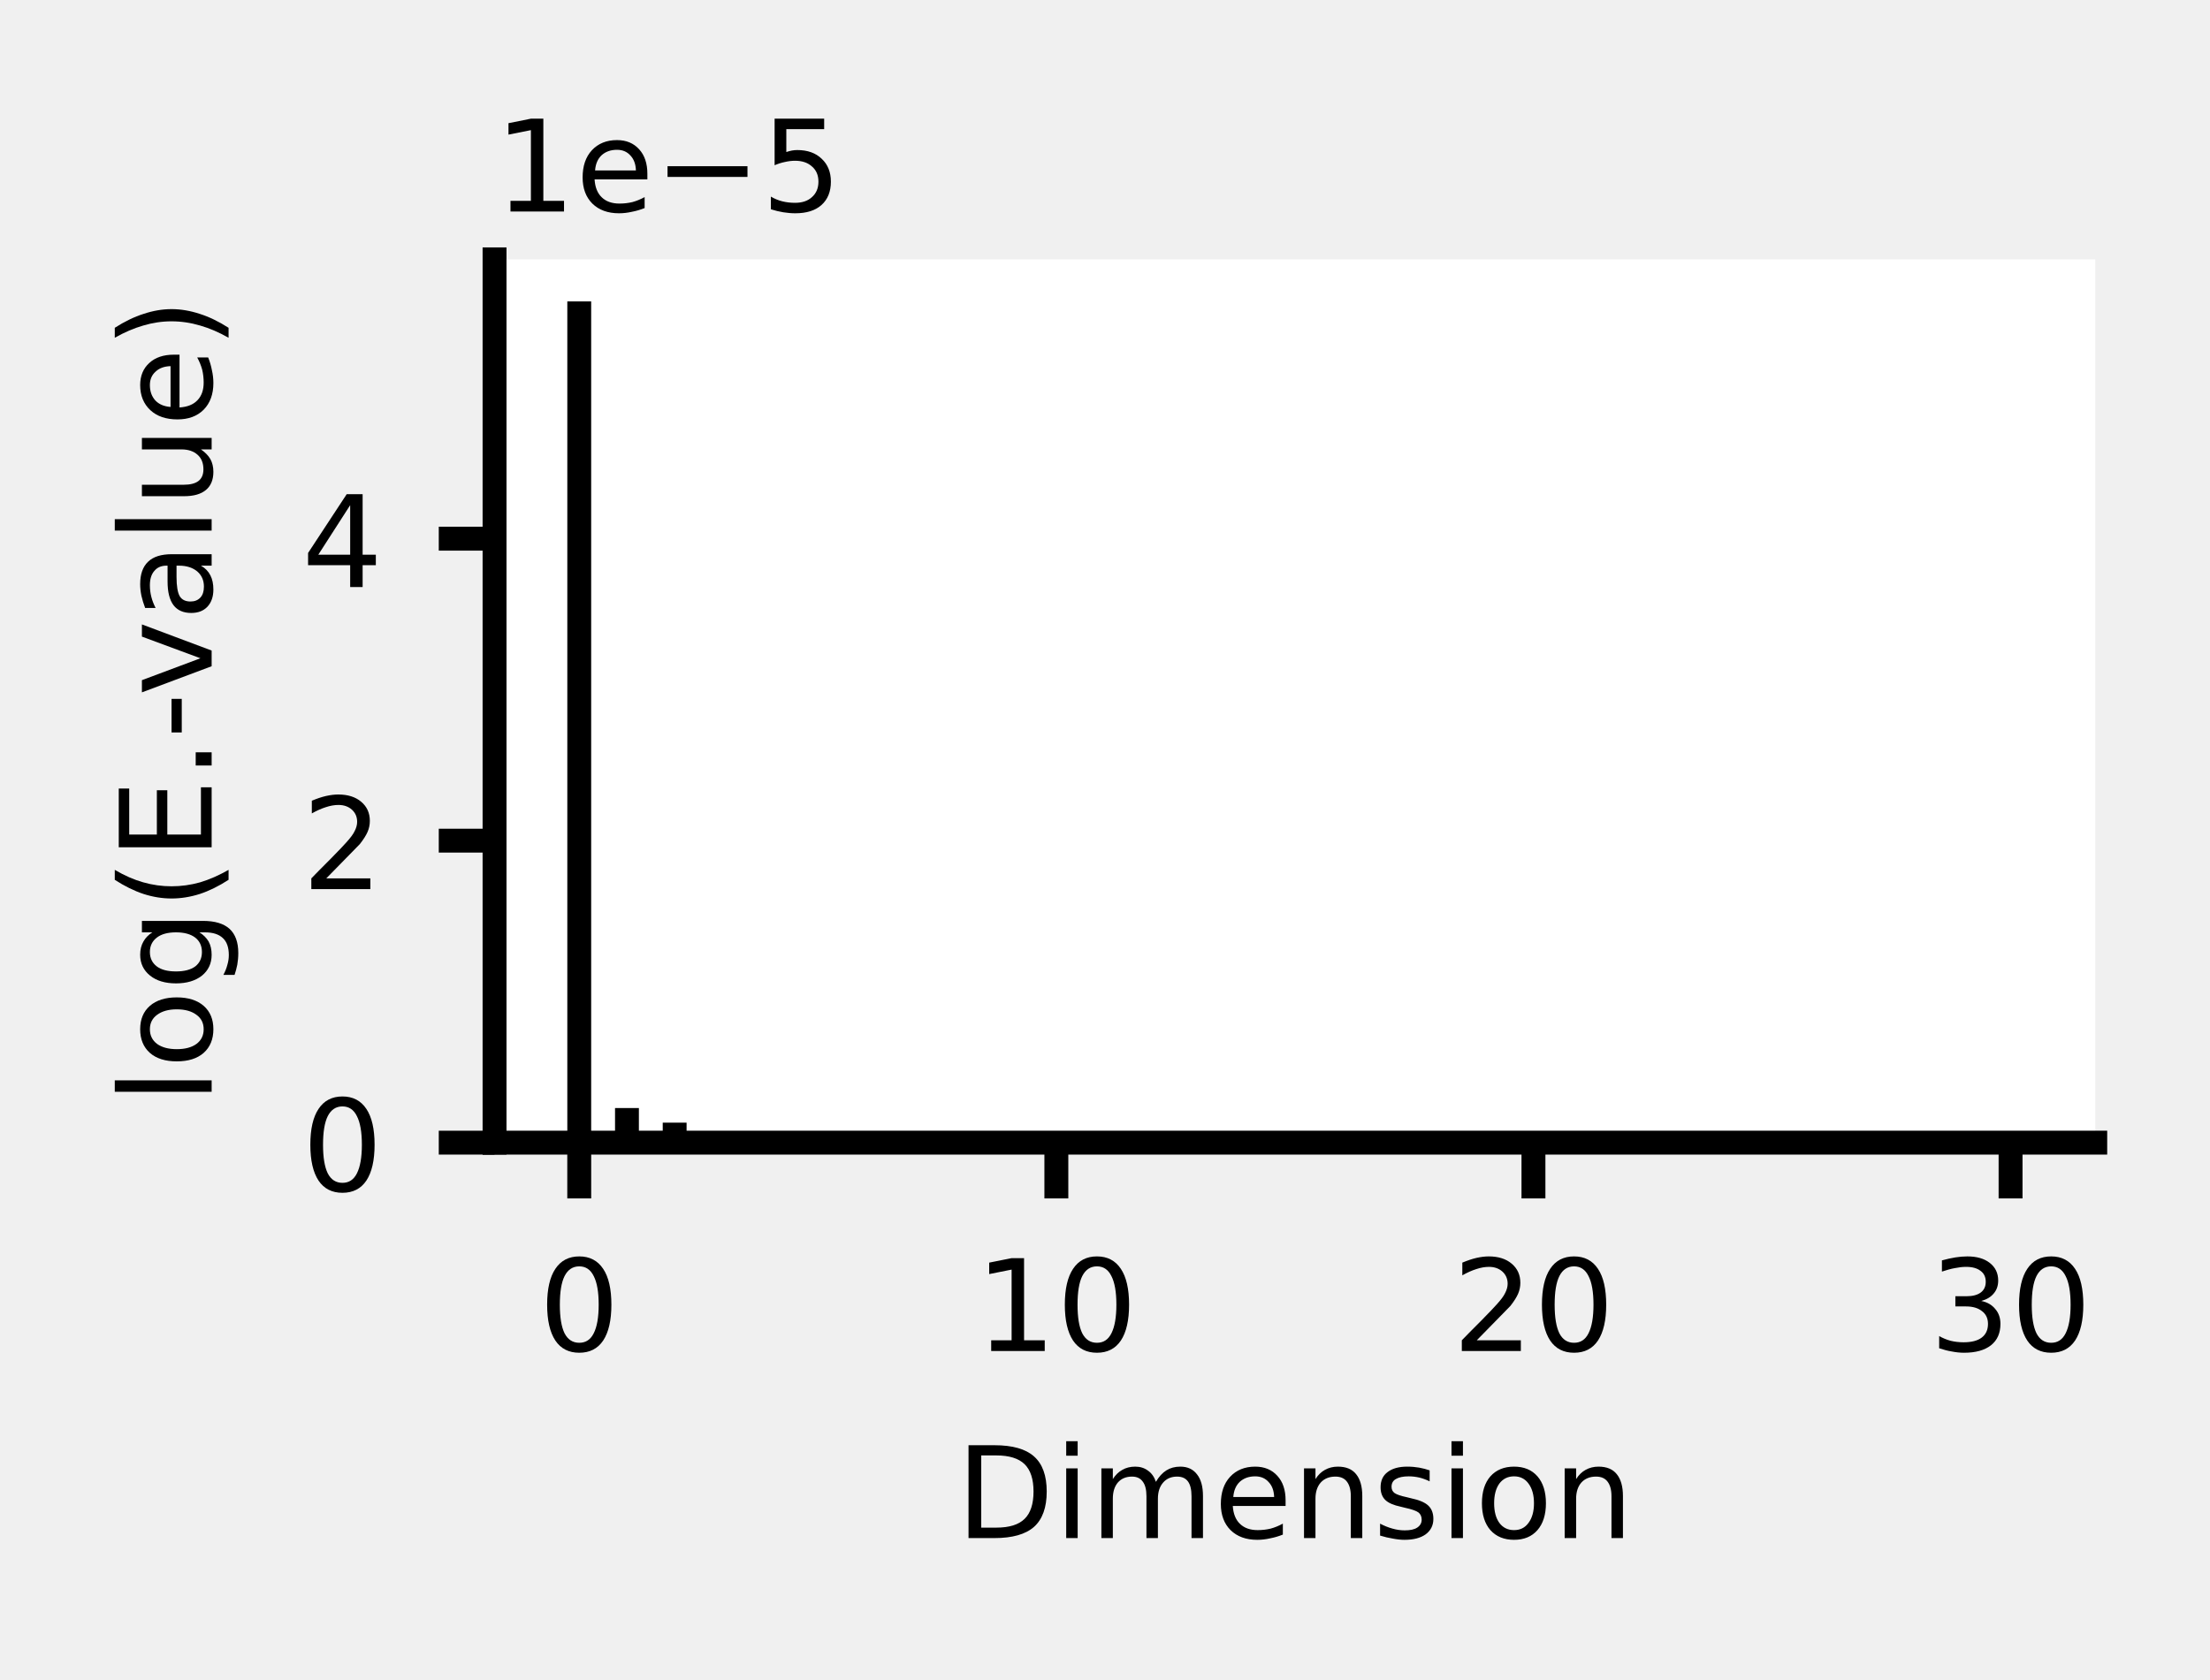
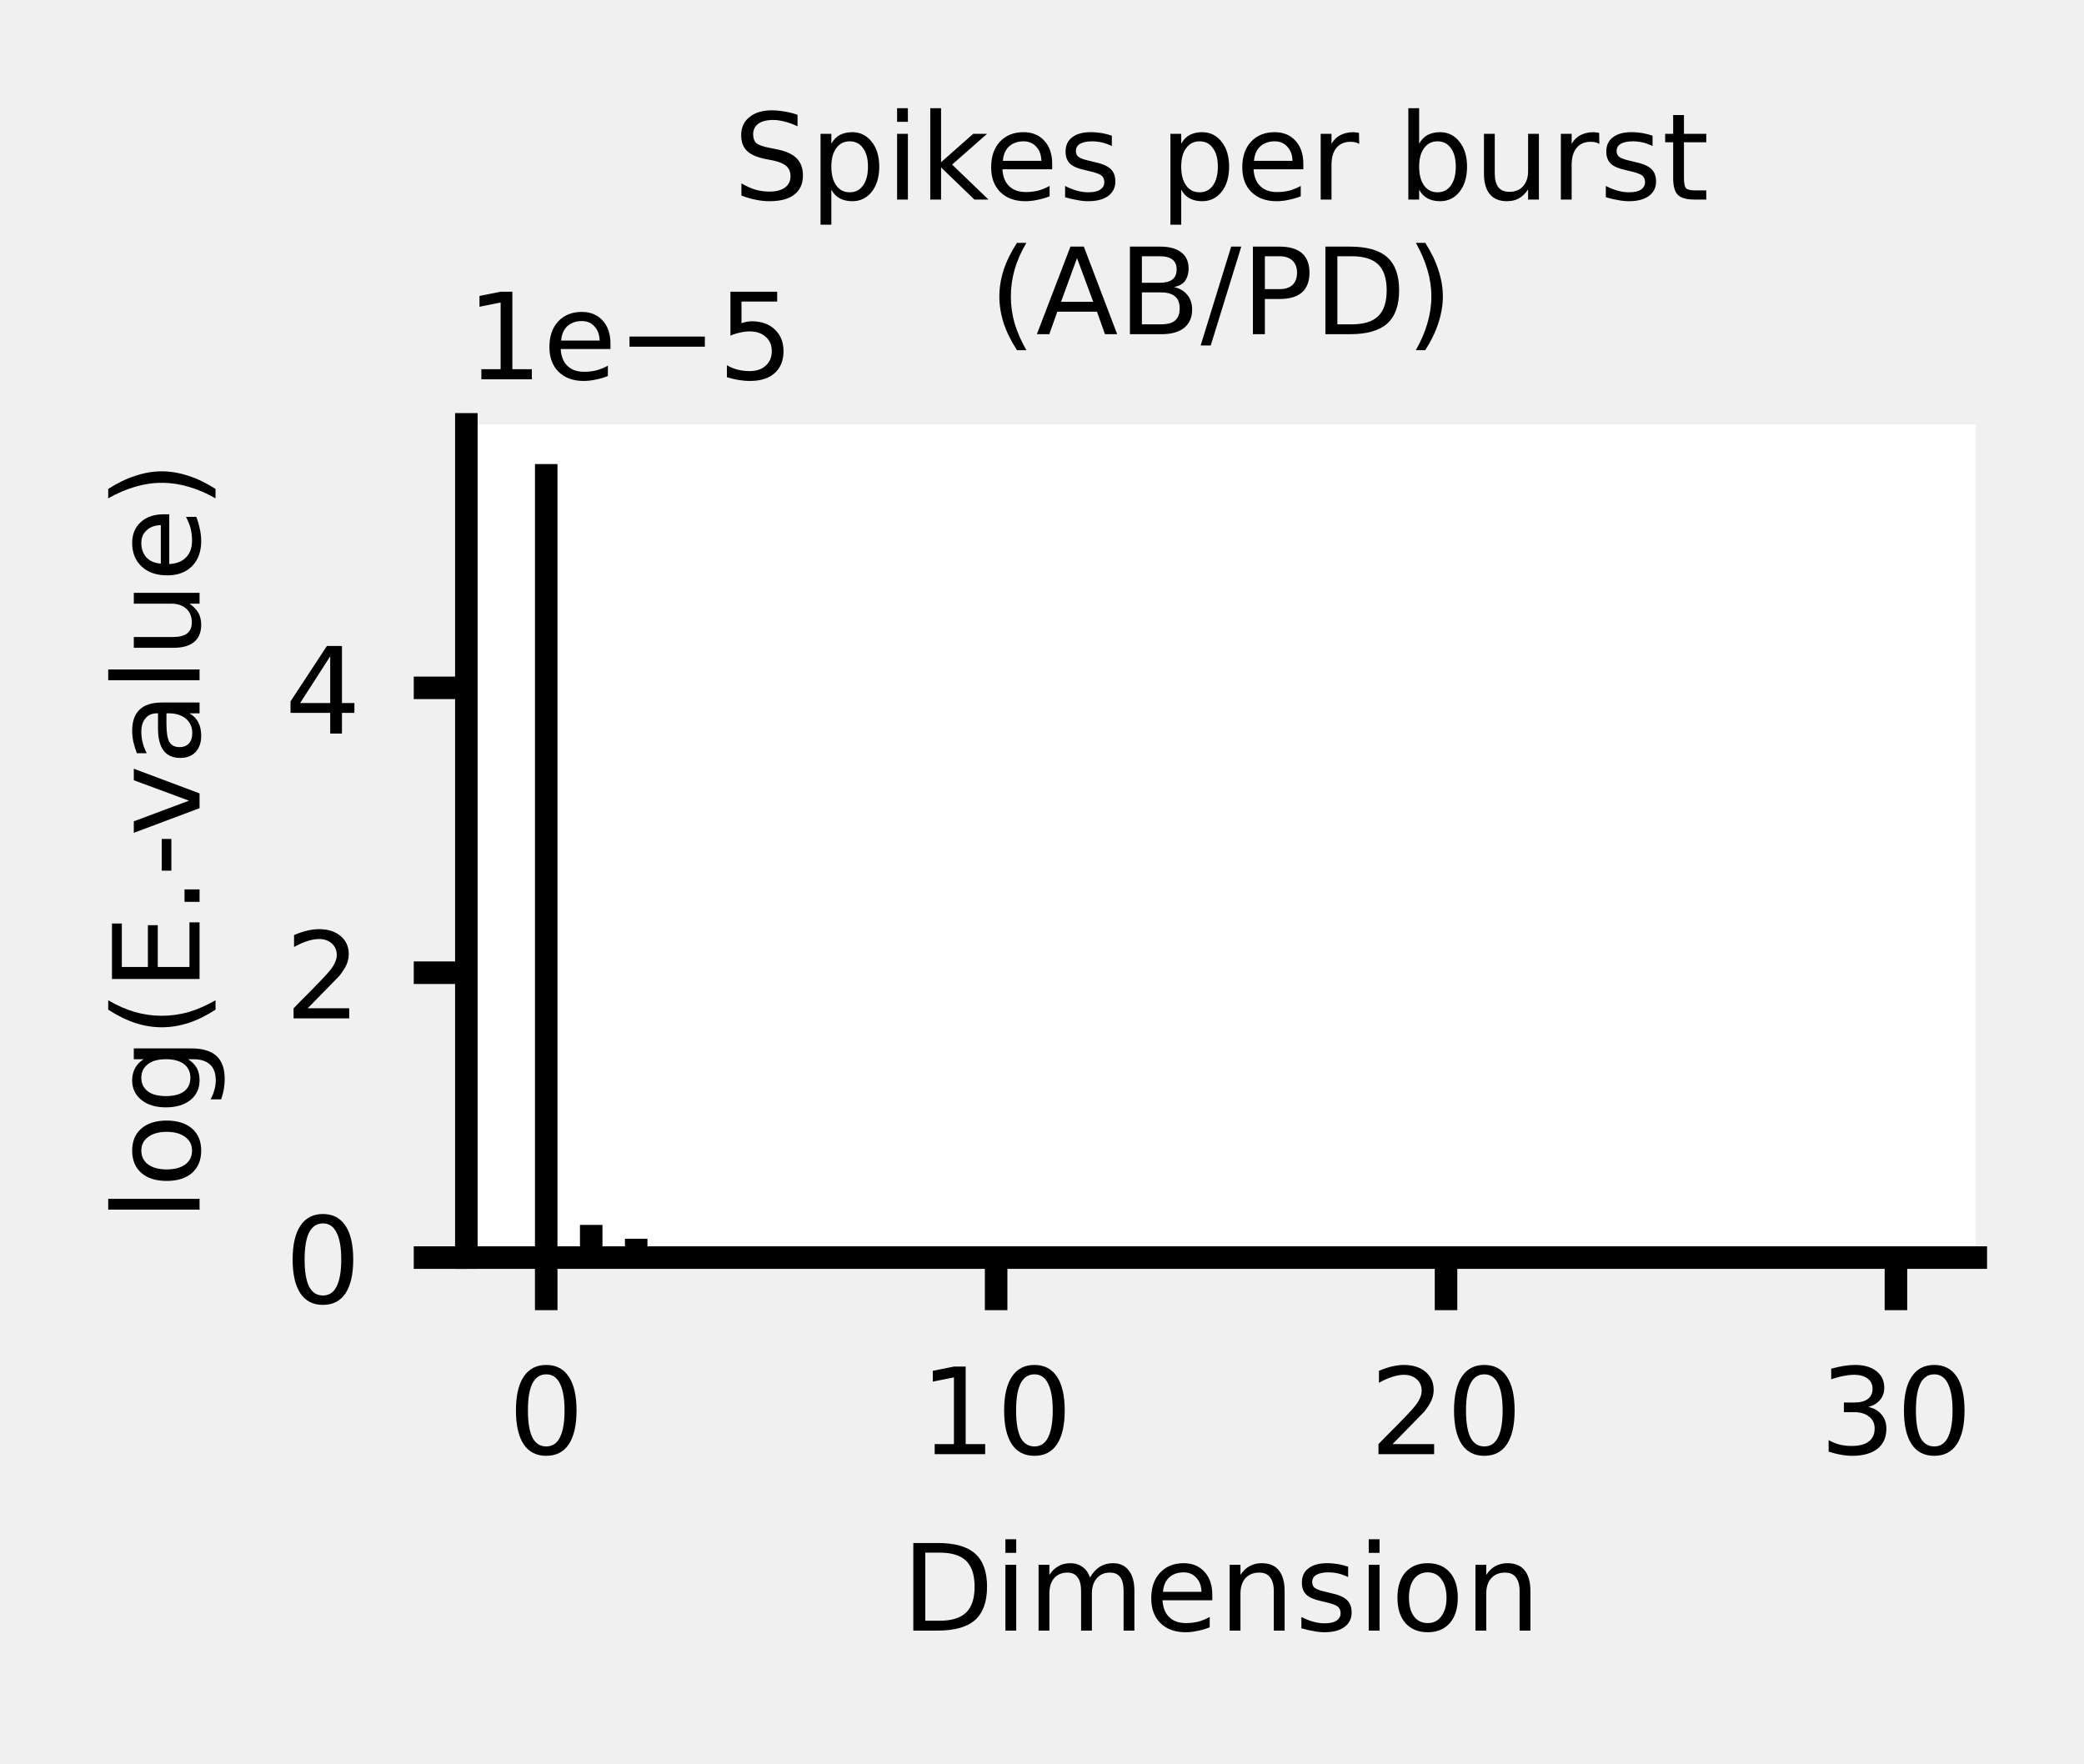
- <svg xmlns="http://www.w3.org/2000/svg" xmlns:xlink="http://www.w3.org/1999/xlink" height="105.404pt" version="1.1" viewBox="0 0 138.673 105.404" width="138.673pt">
+ <svg xmlns="http://www.w3.org/2000/svg" xmlns:xlink="http://www.w3.org/1999/xlink" height="117.362pt" version="1.1" viewBox="0 0 138.673 117.362" width="138.673pt">
  <defs>
    <style type="text/css">*{stroke-linecap:butt;stroke-linejoin:round;}</style>
  </defs>
  <g id="figure_1">
    <g id="patch_1">
-       <path d="M 0 105.404  L 138.673 105.404  L 138.673 0  L 0 0  z " style="fill:none;" />
+       <path d="M 0 117.362  L 138.673 117.362  L 138.673 0  L 0 0  z " style="fill:none;" />
    </g>
    <g id="axes_1">
      <g id="patch_2">
-         <path d="M 31.032 71.719  L 131.472 71.719  L 131.472 16.279  L 31.032 16.279  z " style="fill:#ffffff;" />
+         <path d="M 31.032 83.677  L 131.472 83.677  L 131.472 28.237  L 31.032 28.237  z " style="fill:#ffffff;" />
      </g>
      <g id="patch_3">
-         <path clip-path="url(#p87285b36c5)" d="M 35.598 71.719  L 37.095 71.719  L 37.095 18.919  L 35.598 18.919  z " />
+         <path clip-path="url(#pd7d5cde2d7)" d="M 35.598 83.677  L 37.095 83.677  L 37.095 30.877  L 35.598 30.877  z " />
      </g>
      <g id="patch_4">
-         <path clip-path="url(#p87285b36c5)" d="M 38.592 71.719  L 40.089 71.719  L 40.089 69.546  L 38.592 69.546  z " />
+         <path clip-path="url(#pd7d5cde2d7)" d="M 38.592 83.677  L 40.089 83.677  L 40.089 81.504  L 38.592 81.504  z " />
      </g>
      <g id="patch_5">
-         <path clip-path="url(#p87285b36c5)" d="M 41.585 71.719  L 43.082 71.719  L 43.082 70.464  L 41.585 70.464  z " />
+         <path clip-path="url(#pd7d5cde2d7)" d="M 41.585 83.677  L 43.082 83.677  L 43.082 82.422  L 41.585 82.422  z " />
      </g>
      <g id="patch_6">
-         <path clip-path="url(#p87285b36c5)" d="M 44.579 71.719  L 46.076 71.719  L 46.076 71.486  L 44.579 71.486  z " />
+         <path clip-path="url(#pd7d5cde2d7)" d="M 44.579 83.677  L 46.076 83.677  L 46.076 83.444  L 44.579 83.444  z " />
      </g>
      <g id="patch_7">
-         <path clip-path="url(#p87285b36c5)" d="M 47.573 71.719  L 49.07 71.719  L 49.07 71.614  L 47.573 71.614  z " />
+         <path clip-path="url(#pd7d5cde2d7)" d="M 47.573 83.677  L 49.07 83.677  L 49.07 83.572  L 47.573 83.572  z " />
      </g>
      <g id="patch_8">
-         <path clip-path="url(#p87285b36c5)" d="M 50.567 71.719  L 52.064 71.719  L 52.064 71.646  L 50.567 71.646  z " />
+         <path clip-path="url(#pd7d5cde2d7)" d="M 50.567 83.677  L 52.064 83.677  L 52.064 83.605  L 50.567 83.605  z " />
      </g>
      <g id="patch_9">
-         <path clip-path="url(#p87285b36c5)" d="M 53.56 71.719  L 55.057 71.719  L 55.057 71.698  L 53.56 71.698  z " />
+         <path clip-path="url(#pd7d5cde2d7)" d="M 53.56 83.677  L 55.057 83.677  L 55.057 83.656  L 53.56 83.656  z " />
      </g>
      <g id="patch_10">
-         <path clip-path="url(#p87285b36c5)" d="M 56.554 71.719  L 58.051 71.719  L 58.051 71.712  L 56.554 71.712  z " />
+         <path clip-path="url(#pd7d5cde2d7)" d="M 56.554 83.677  L 58.051 83.677  L 58.051 83.67  L 56.554 83.67  z " />
      </g>
      <g id="patch_11">
-         <path clip-path="url(#p87285b36c5)" d="M 59.548 71.719  L 61.045 71.719  L 61.045 71.713  L 59.548 71.713  z " />
+         <path clip-path="url(#pd7d5cde2d7)" d="M 59.548 83.677  L 61.045 83.677  L 61.045 83.671  L 59.548 83.671  z " />
      </g>
      <g id="patch_12">
-         <path clip-path="url(#p87285b36c5)" d="M 62.542 71.719  L 64.038 71.719  L 64.038 71.715  L 62.542 71.715  z " />
+         <path clip-path="url(#pd7d5cde2d7)" d="M 62.542 83.677  L 64.038 83.677  L 64.038 83.674  L 62.542 83.674  z " />
      </g>
      <g id="patch_13">
-         <path clip-path="url(#p87285b36c5)" d="M 65.535 71.719  L 67.032 71.719  L 67.032 71.717  L 65.535 71.717  z " />
+         <path clip-path="url(#pd7d5cde2d7)" d="M 65.535 83.677  L 67.032 83.677  L 67.032 83.675  L 65.535 83.675  z " />
      </g>
      <g id="patch_14">
-         <path clip-path="url(#p87285b36c5)" d="M 68.529 71.719  L 70.026 71.719  L 70.026 71.717  L 68.529 71.717  z " />
+         <path clip-path="url(#pd7d5cde2d7)" d="M 68.529 83.677  L 70.026 83.677  L 70.026 83.676  L 68.529 83.676  z " />
      </g>
      <g id="patch_15">
-         <path clip-path="url(#p87285b36c5)" d="M 71.523 71.719  L 73.02 71.719  L 73.02 71.718  L 71.523 71.718  z " />
+         <path clip-path="url(#pd7d5cde2d7)" d="M 71.523 83.677  L 73.02 83.677  L 73.02 83.676  L 71.523 83.676  z " />
      </g>
      <g id="patch_16">
-         <path clip-path="url(#p87285b36c5)" d="M 74.517 71.719  L 76.013 71.719  L 76.013 71.718  L 74.517 71.718  z " />
+         <path clip-path="url(#pd7d5cde2d7)" d="M 74.517 83.677  L 76.013 83.677  L 76.013 83.676  L 74.517 83.676  z " />
      </g>
      <g id="patch_17">
-         <path clip-path="url(#p87285b36c5)" d="M 77.51 71.719  L 79.007 71.719  L 79.007 71.718  L 77.51 71.718  z " />
+         <path clip-path="url(#pd7d5cde2d7)" d="M 77.51 83.677  L 79.007 83.677  L 79.007 83.676  L 77.51 83.676  z " />
      </g>
      <g id="patch_18">
-         <path clip-path="url(#p87285b36c5)" d="M 80.504 71.719  L 82.001 71.719  L 82.001 71.718  L 80.504 71.718  z " />
+         <path clip-path="url(#pd7d5cde2d7)" d="M 80.504 83.677  L 82.001 83.677  L 82.001 83.677  L 80.504 83.677  z " />
      </g>
      <g id="patch_19">
-         <path clip-path="url(#p87285b36c5)" d="M 83.498 71.719  L 84.995 71.719  L 84.995 71.719  L 83.498 71.719  z " />
+         <path clip-path="url(#pd7d5cde2d7)" d="M 83.498 83.677  L 84.995 83.677  L 84.995 83.677  L 83.498 83.677  z " />
      </g>
      <g id="patch_20">
-         <path clip-path="url(#p87285b36c5)" d="M 86.492 71.719  L 87.988 71.719  L 87.988 71.719  L 86.492 71.719  z " />
+         <path clip-path="url(#pd7d5cde2d7)" d="M 86.492 83.677  L 87.988 83.677  L 87.988 83.677  L 86.492 83.677  z " />
      </g>
      <g id="patch_21">
-         <path clip-path="url(#p87285b36c5)" d="M 89.485 71.719  L 90.982 71.719  L 90.982 71.719  L 89.485 71.719  z " />
+         <path clip-path="url(#pd7d5cde2d7)" d="M 89.485 83.677  L 90.982 83.677  L 90.982 83.677  L 89.485 83.677  z " />
      </g>
      <g id="patch_22">
-         <path clip-path="url(#p87285b36c5)" d="M 92.479 71.719  L 93.976 71.719  L 93.976 71.719  L 92.479 71.719  z " />
+         <path clip-path="url(#pd7d5cde2d7)" d="M 92.479 83.677  L 93.976 83.677  L 93.976 83.677  L 92.479 83.677  z " />
      </g>
      <g id="patch_23">
-         <path clip-path="url(#p87285b36c5)" d="M 95.473 71.719  L 96.97 71.719  L 96.97 71.719  L 95.473 71.719  z " />
+         <path clip-path="url(#pd7d5cde2d7)" d="M 95.473 83.677  L 96.97 83.677  L 96.97 83.677  L 95.473 83.677  z " />
      </g>
      <g id="patch_24">
-         <path clip-path="url(#p87285b36c5)" d="M 98.467 71.719  L 99.963 71.719  L 99.963 71.719  L 98.467 71.719  z " />
+         <path clip-path="url(#pd7d5cde2d7)" d="M 98.467 83.677  L 99.963 83.677  L 99.963 83.677  L 98.467 83.677  z " />
      </g>
      <g id="patch_25">
-         <path clip-path="url(#p87285b36c5)" d="M 101.46 71.719  L 102.957 71.719  L 102.957 71.719  L 101.46 71.719  z " />
+         <path clip-path="url(#pd7d5cde2d7)" d="M 101.46 83.677  L 102.957 83.677  L 102.957 83.677  L 101.46 83.677  z " />
      </g>
      <g id="patch_26">
-         <path clip-path="url(#p87285b36c5)" d="M 104.454 71.719  L 105.951 71.719  L 105.951 71.719  L 104.454 71.719  z " />
+         <path clip-path="url(#pd7d5cde2d7)" d="M 104.454 83.677  L 105.951 83.677  L 105.951 83.677  L 104.454 83.677  z " />
      </g>
      <g id="patch_27">
-         <path clip-path="url(#p87285b36c5)" d="M 107.448 71.719  L 108.945 71.719  L 108.945 71.719  L 107.448 71.719  z " />
+         <path clip-path="url(#pd7d5cde2d7)" d="M 107.448 83.677  L 108.945 83.677  L 108.945 83.677  L 107.448 83.677  z " />
      </g>
      <g id="patch_28">
-         <path clip-path="url(#p87285b36c5)" d="M 110.441 71.719  L 111.938 71.719  L 111.938 71.719  L 110.441 71.719  z " />
+         <path clip-path="url(#pd7d5cde2d7)" d="M 110.441 83.677  L 111.938 83.677  L 111.938 83.677  L 110.441 83.677  z " />
      </g>
      <g id="patch_29">
-         <path clip-path="url(#p87285b36c5)" d="M 113.435 71.719  L 114.932 71.719  L 114.932 71.719  L 113.435 71.719  z " />
+         <path clip-path="url(#pd7d5cde2d7)" d="M 113.435 83.677  L 114.932 83.677  L 114.932 83.677  L 113.435 83.677  z " />
      </g>
      <g id="patch_30">
-         <path clip-path="url(#p87285b36c5)" d="M 116.429 71.719  L 117.926 71.719  L 117.926 71.719  L 116.429 71.719  z " />
+         <path clip-path="url(#pd7d5cde2d7)" d="M 116.429 83.677  L 117.926 83.677  L 117.926 83.677  L 116.429 83.677  z " />
      </g>
      <g id="patch_31">
-         <path clip-path="url(#p87285b36c5)" d="M 119.423 71.719  L 120.92 71.719  L 120.92 71.719  L 119.423 71.719  z " />
+         <path clip-path="url(#pd7d5cde2d7)" d="M 119.423 83.677  L 120.92 83.677  L 120.92 83.677  L 119.423 83.677  z " />
      </g>
      <g id="patch_32">
-         <path clip-path="url(#p87285b36c5)" d="M 122.416 71.719  L 123.913 71.719  L 123.913 71.719  L 122.416 71.719  z " />
+         <path clip-path="url(#pd7d5cde2d7)" d="M 122.416 83.677  L 123.913 83.677  L 123.913 83.677  L 122.416 83.677  z " />
      </g>
      <g id="patch_33">
-         <path clip-path="url(#p87285b36c5)" d="M 125.41 71.719  L 126.907 71.719  L 126.907 71.719  L 125.41 71.719  z " />
+         <path clip-path="url(#pd7d5cde2d7)" d="M 125.41 83.677  L 126.907 83.677  L 126.907 83.677  L 125.41 83.677  z " />
      </g>
      <g id="matplotlib.axis_1">
        <g id="xtick_1">
          <g id="line2d_1">
            <defs>
-               <path d="M 0 0  L 0 3.5  " id="mc904a48534" style="stroke:#000000;stroke-width:1.5;" />
+               <path d="M 0 0  L 0 3.5  " id="mab3bdd2f68" style="stroke:#000000;stroke-width:1.5;" />
            </defs>
            <g>
-               <use style="stroke:#000000;stroke-width:1.5;" x="36.346" xlink:href="#mc904a48534" y="71.719" />
+               <use style="stroke:#000000;stroke-width:1.5;" x="36.346" xlink:href="#mab3bdd2f68" y="83.677" />
            </g>
          </g>
          <g id="text_1">
-             <text style="font-family:DejaVu Sans;font-size:8px;font-stretch:normal;font-style:normal;font-weight:normal;text-anchor:middle;" transform="rotate(-0, 36.34639, 84.7975)" x="36.346" y="84.797">0</text>
+             <text style="font-family:DejaVu Sans;font-size:8px;font-stretch:normal;font-style:normal;font-weight:normal;text-anchor:middle;" transform="rotate(-0, 36.34639, 96.75575)" x="36.346" y="96.756">0</text>
          </g>
        </g>
        <g id="xtick_2">
          <g id="line2d_2">
            <g>
-               <use style="stroke:#000000;stroke-width:1.5;" x="66.284" xlink:href="#mc904a48534" y="71.719" />
+               <use style="stroke:#000000;stroke-width:1.5;" x="66.284" xlink:href="#mab3bdd2f68" y="83.677" />
            </g>
          </g>
          <g id="text_2">
-             <text style="font-family:DejaVu Sans;font-size:8px;font-stretch:normal;font-style:normal;font-weight:normal;text-anchor:middle;" transform="rotate(-0, 66.2838, 84.7975)" x="66.284" y="84.797">10</text>
+             <text style="font-family:DejaVu Sans;font-size:8px;font-stretch:normal;font-style:normal;font-weight:normal;text-anchor:middle;" transform="rotate(-0, 66.2838, 96.75575)" x="66.284" y="96.756">10</text>
          </g>
        </g>
        <g id="xtick_3">
          <g id="line2d_3">
            <g>
-               <use style="stroke:#000000;stroke-width:1.5;" x="96.221" xlink:href="#mc904a48534" y="71.719" />
+               <use style="stroke:#000000;stroke-width:1.5;" x="96.221" xlink:href="#mab3bdd2f68" y="83.677" />
            </g>
          </g>
          <g id="text_3">
-             <text style="font-family:DejaVu Sans;font-size:8px;font-stretch:normal;font-style:normal;font-weight:normal;text-anchor:middle;" transform="rotate(-0, 96.2212, 84.7975)" x="96.221" y="84.797">20</text>
+             <text style="font-family:DejaVu Sans;font-size:8px;font-stretch:normal;font-style:normal;font-weight:normal;text-anchor:middle;" transform="rotate(-0, 96.2212, 96.75575)" x="96.221" y="96.756">20</text>
          </g>
        </g>
        <g id="xtick_4">
          <g id="line2d_4">
            <g>
-               <use style="stroke:#000000;stroke-width:1.5;" x="126.159" xlink:href="#mc904a48534" y="71.719" />
+               <use style="stroke:#000000;stroke-width:1.5;" x="126.159" xlink:href="#mab3bdd2f68" y="83.677" />
            </g>
          </g>
          <g id="text_4">
-             <text style="font-family:DejaVu Sans;font-size:8px;font-stretch:normal;font-style:normal;font-weight:normal;text-anchor:middle;" transform="rotate(-0, 126.1586, 84.7975)" x="126.159" y="84.797">30</text>
+             <text style="font-family:DejaVu Sans;font-size:8px;font-stretch:normal;font-style:normal;font-weight:normal;text-anchor:middle;" transform="rotate(-0, 126.1586, 96.75575)" x="126.159" y="96.756">30</text>
          </g>
        </g>
        <g id="text_5">
-           <text style="font-family:DejaVu Sans;font-size:8px;font-stretch:normal;font-style:normal;font-weight:normal;text-anchor:middle;" transform="rotate(-0, 81.2525, 96.54)" x="81.252" y="96.54">Dimension</text>
+           <text style="font-family:DejaVu Sans;font-size:8px;font-stretch:normal;font-style:normal;font-weight:normal;text-anchor:middle;" transform="rotate(-0, 81.2525, 108.4982)" x="81.252" y="108.498">Dimension</text>
        </g>
      </g>
      <g id="matplotlib.axis_2">
        <g id="ytick_1">
          <g id="line2d_5">
            <defs>
-               <path d="M 0 0  L -3.5 0  " id="mef2d543982" style="stroke:#000000;stroke-width:1.5;" />
+               <path d="M 0 0  L -3.5 0  " id="m1d718f6a77" style="stroke:#000000;stroke-width:1.5;" />
            </defs>
            <g>
-               <use style="stroke:#000000;stroke-width:1.5;" x="31.032" xlink:href="#mef2d543982" y="71.719" />
+               <use style="stroke:#000000;stroke-width:1.5;" x="31.032" xlink:href="#m1d718f6a77" y="83.677" />
            </g>
          </g>
          <g id="text_6">
-             <text style="font-family:DejaVu Sans;font-size:8px;font-stretch:normal;font-style:normal;font-weight:normal;text-anchor:end;" transform="rotate(-0, 24.0325, 74.75813)" x="24.032" y="74.758">0</text>
+             <text style="font-family:DejaVu Sans;font-size:8px;font-stretch:normal;font-style:normal;font-weight:normal;text-anchor:end;" transform="rotate(-0, 24.0325, 86.71637)" x="24.032" y="86.716">0</text>
          </g>
        </g>
        <g id="ytick_2">
          <g id="line2d_6">
            <g>
-               <use style="stroke:#000000;stroke-width:1.5;" x="31.032" xlink:href="#mef2d543982" y="52.764" />
+               <use style="stroke:#000000;stroke-width:1.5;" x="31.032" xlink:href="#m1d718f6a77" y="64.722" />
            </g>
          </g>
          <g id="text_7">
-             <text style="font-family:DejaVu Sans;font-size:8px;font-stretch:normal;font-style:normal;font-weight:normal;text-anchor:end;" transform="rotate(-0, 24.0325, 55.80355)" x="24.032" y="55.804">2</text>
+             <text style="font-family:DejaVu Sans;font-size:8px;font-stretch:normal;font-style:normal;font-weight:normal;text-anchor:end;" transform="rotate(-0, 24.0325, 67.7618)" x="24.032" y="67.762">2</text>
          </g>
        </g>
        <g id="ytick_3">
          <g id="line2d_7">
            <g>
-               <use style="stroke:#000000;stroke-width:1.5;" x="31.032" xlink:href="#mef2d543982" y="33.81" />
+               <use style="stroke:#000000;stroke-width:1.5;" x="31.032" xlink:href="#m1d718f6a77" y="45.768" />
            </g>
          </g>
          <g id="text_8">
-             <text style="font-family:DejaVu Sans;font-size:8px;font-stretch:normal;font-style:normal;font-weight:normal;text-anchor:end;" transform="rotate(-0, 24.0325, 36.84897)" x="24.032" y="36.849">4</text>
+             <text style="font-family:DejaVu Sans;font-size:8px;font-stretch:normal;font-style:normal;font-weight:normal;text-anchor:end;" transform="rotate(-0, 24.0325, 48.80722)" x="24.032" y="48.807">4</text>
          </g>
        </g>
        <g id="text_9">
-           <text style="font-family:DejaVu Sans;font-size:8px;font-stretch:normal;font-style:normal;font-weight:normal;text-anchor:middle;" transform="rotate(-90, 13.27875, 43.99875)" x="13.279" y="43.999">log(E.-value)</text>
+           <text style="font-family:DejaVu Sans;font-size:8px;font-stretch:normal;font-style:normal;font-weight:normal;text-anchor:middle;" transform="rotate(-90, 13.27875, 55.957)" x="13.279" y="55.957">log(E.-value)</text>
        </g>
        <g id="text_10">
-           <text style="font-family:DejaVu Sans;font-size:8px;font-stretch:normal;font-style:normal;font-weight:normal;text-anchor:start;" transform="rotate(-0, 31.0325, 13.27875)" x="31.032" y="13.279">1e−5</text>
+           <text style="font-family:DejaVu Sans;font-size:8px;font-stretch:normal;font-style:normal;font-weight:normal;text-anchor:start;" transform="rotate(-0, 31.0325, 25.237)" x="31.032" y="25.237">1e−5</text>
        </g>
      </g>
      <g id="patch_34">
-         <path d="M 31.032 71.719  L 31.032 16.279  " style="fill:none;stroke:#000000;stroke-linecap:square;stroke-linejoin:miter;stroke-width:1.5;" />
+         <path d="M 31.032 83.677  L 31.032 28.237  " style="fill:none;stroke:#000000;stroke-linecap:square;stroke-linejoin:miter;stroke-width:1.5;" />
      </g>
      <g id="patch_35">
-         <path d="M 31.032 71.719  L 131.472 71.719  " style="fill:none;stroke:#000000;stroke-linecap:square;stroke-linejoin:miter;stroke-width:1.5;" />
+         <path d="M 31.032 83.677  L 131.472 83.677  " style="fill:none;stroke:#000000;stroke-linecap:square;stroke-linejoin:miter;stroke-width:1.5;" />
+       </g>
+       <g id="text_11">
+         <text style="font-family:DejaVu Sans;font-size:8px;font-stretch:normal;font-style:normal;font-weight:normal;" transform="translate(48.78813 13.27875)">Spikes per burst</text>
+         <text style="font-family:DejaVu Sans;font-size:8px;font-stretch:normal;font-style:normal;font-weight:normal;" transform="translate(65.81125 22.237)">(AB/PD)</text>
      </g>
    </g>
  </g>
  <defs>
-     <clipPath id="p87285b36c5">
-       <rect height="55.44" width="100.44" x="31.032" y="16.279" />
+     <clipPath id="pd7d5cde2d7">
+       <rect height="55.44" width="100.44" x="31.032" y="28.237" />
    </clipPath>
  </defs>
</svg>
